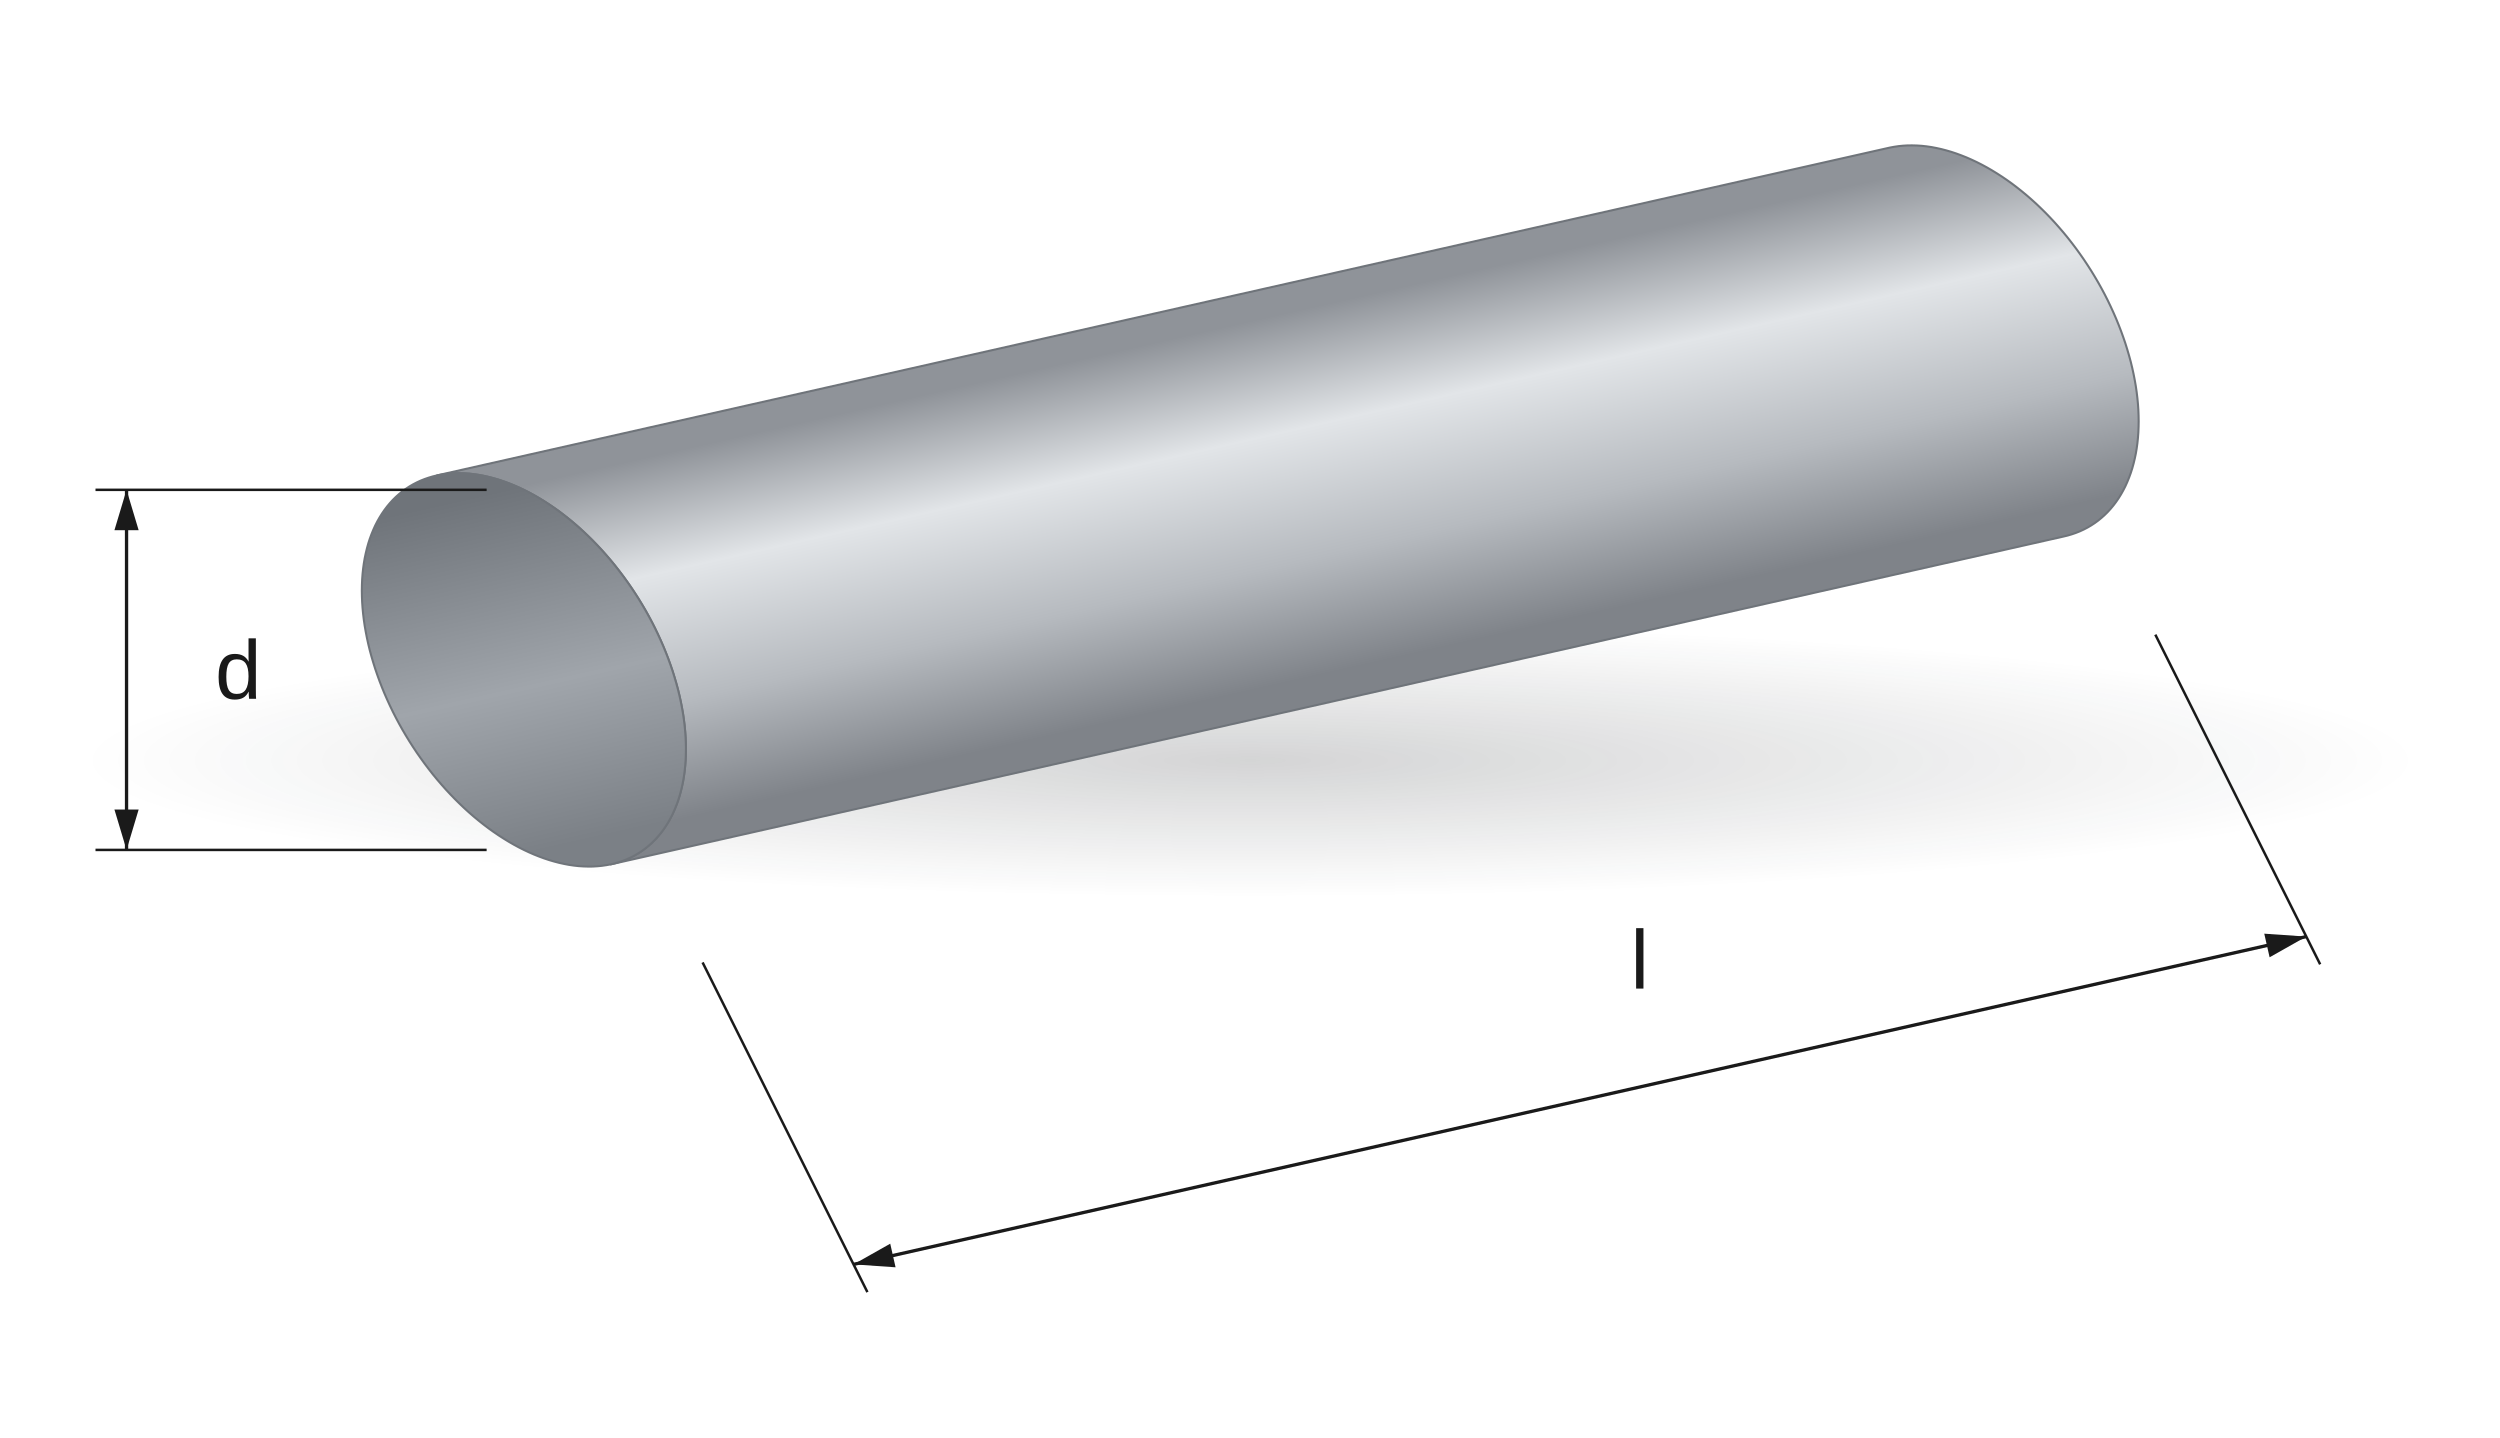
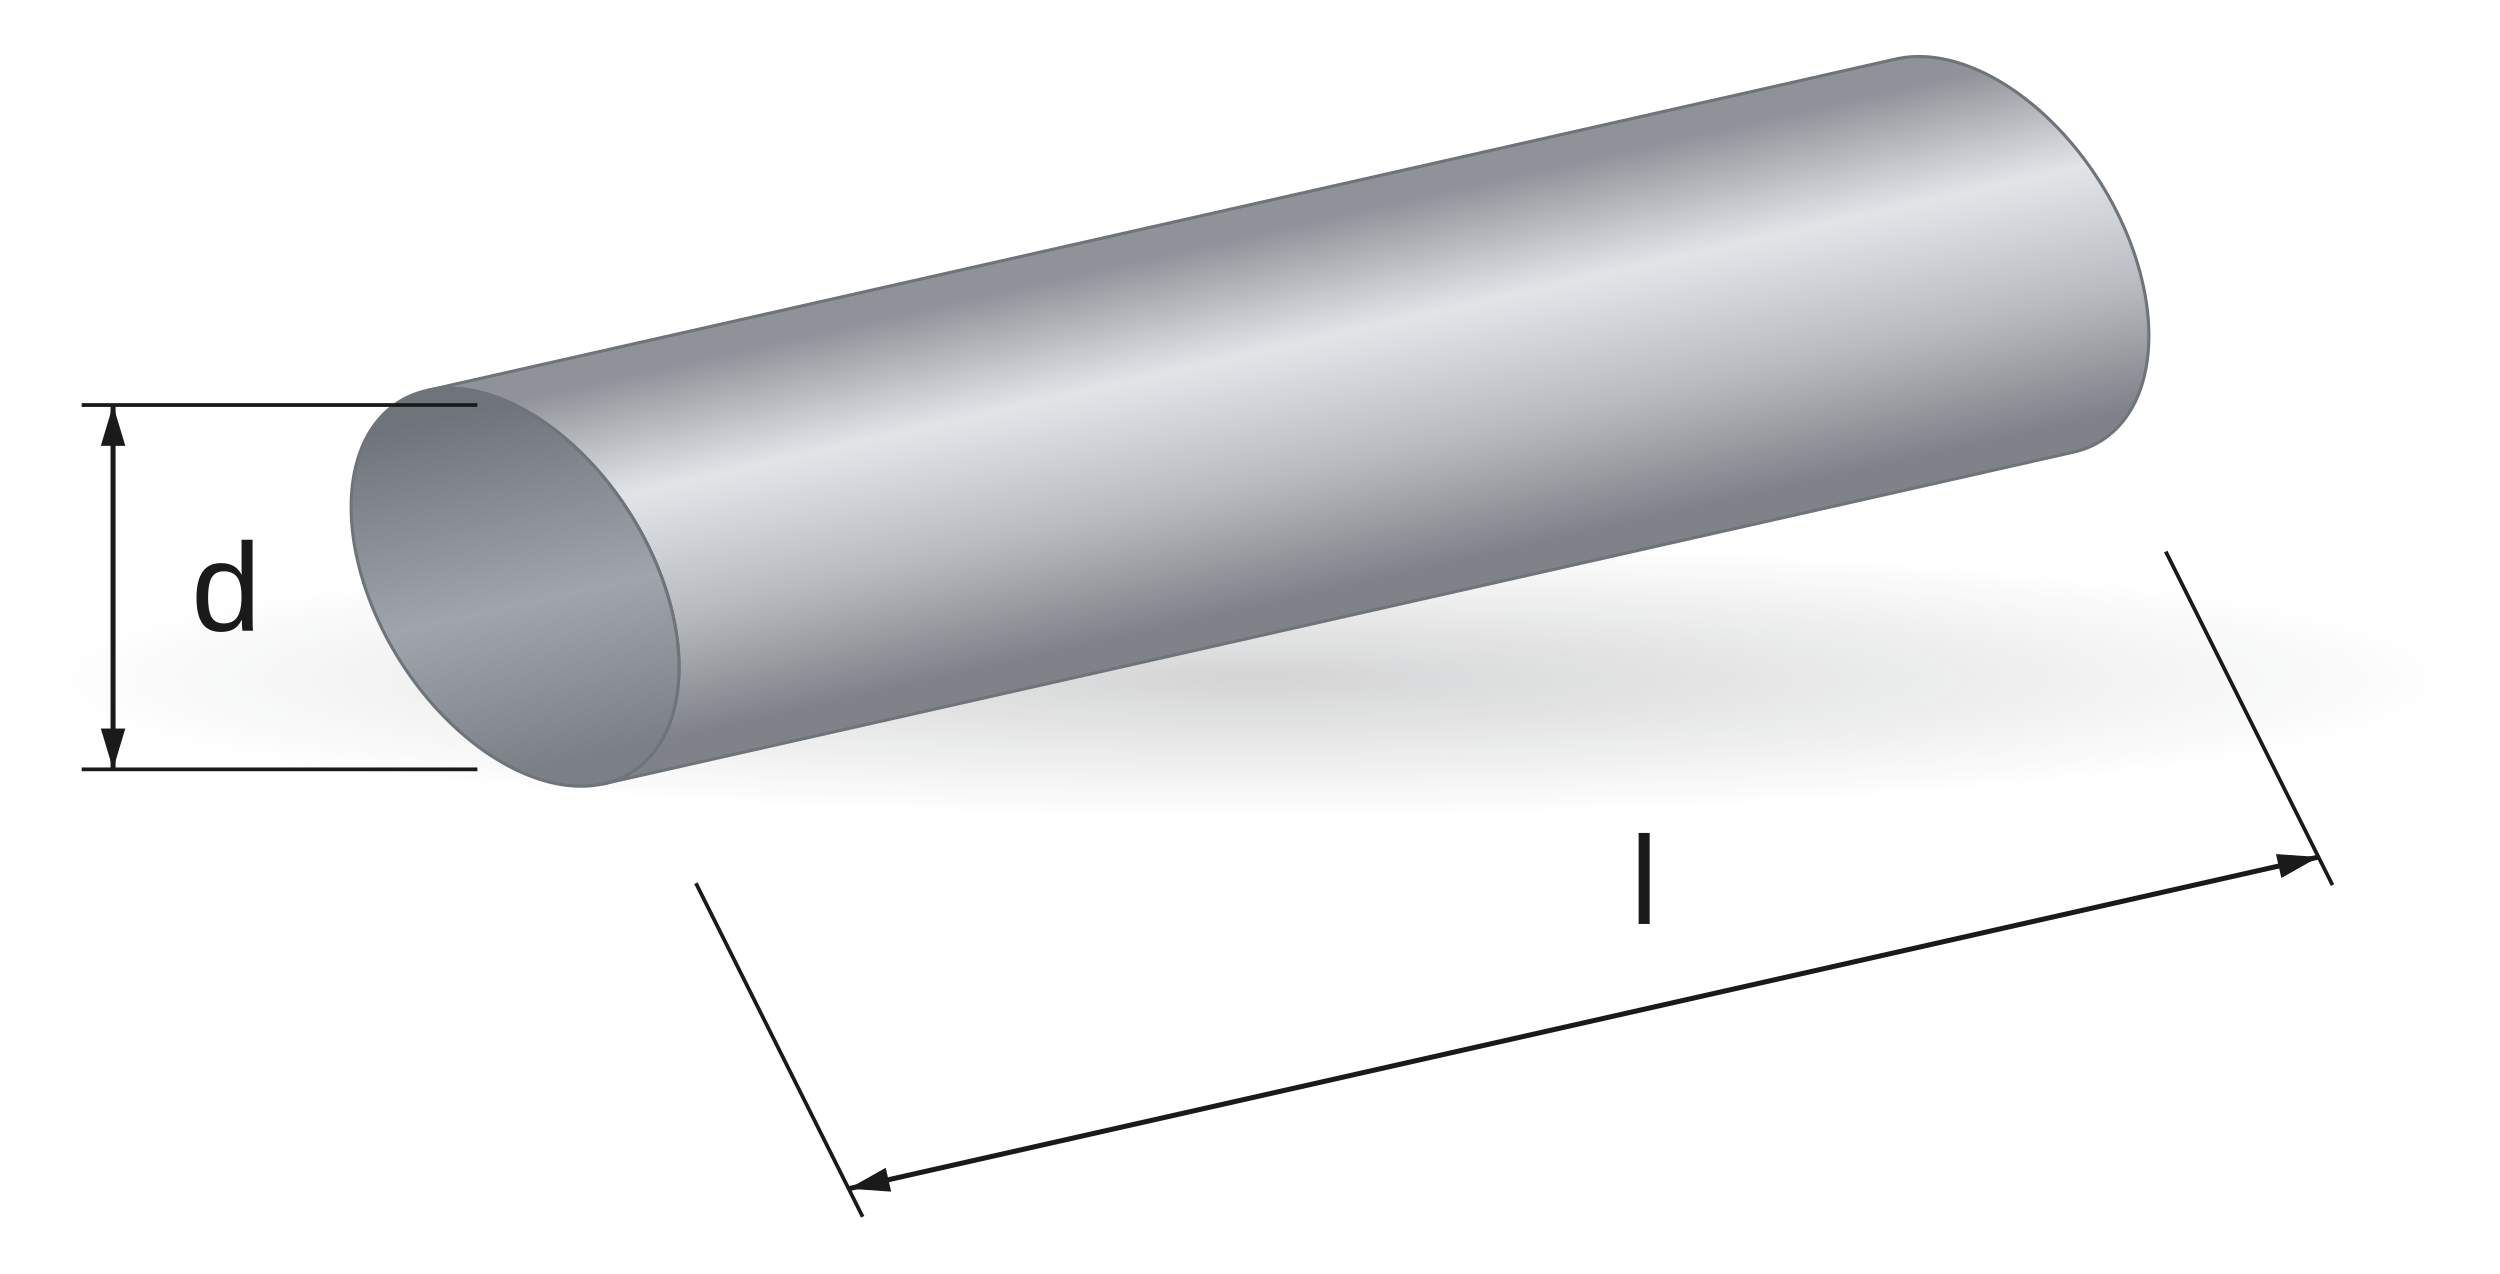
- <svg xmlns="http://www.w3.org/2000/svg" viewBox="0 0 1200 690" role="img" aria-label="Ghid dimensiuni – Bară rotundă">
-   <g transform="translate(251.46 321.54) scale(1.49)">
-     <defs>
-       <radialGradient id="sh">
-         <stop offset="0" stop-color="#101418" stop-opacity="0.18" />
-         <stop offset="1" stop-color="#101418" stop-opacity="0" />
-       </radialGradient>
-     </defs>
-     <ellipse cx="234" cy="29.2" rx="380" ry="44" fill="url(#sh)" />
-     <defs>
-       <linearGradient id="c1" gradientUnits="userSpaceOnUse" x1="-12.77" y1="-56.58" x2="12.77" y2="56.58">
-         <stop offset="0" stop-color="#8f9399" />
-         <stop offset="0.32" stop-color="#e2e5e8" />
-         <stop offset="0.68" stop-color="#b6babf" />
-         <stop offset="1" stop-color="#7f8389" />
-       </linearGradient>
-     </defs>
-     <path d="M27.97,62.65L29.34,62.32L30.68,61.92L31.99,61.47L33.27,60.96L34.52,60.38L35.73,59.75L36.91,59.06L38.05,58.31L39.16,57.5L40.22,56.63L41.25,55.71L42.23,54.74L43.17,53.71L44.07,52.63L44.93,51.49L45.74,50.31L46.51,49.07L47.23,47.79L47.91,46.46L48.53,45.08L49.11,43.66L49.65,42.19L50.13,40.69L50.56,39.14L50.94,37.56L51.28,35.94L51.56,34.28L51.79,32.59L51.97,30.87L52.1,29.11L52.17,27.33L52.2,25.52L52.17,23.69L52.1,21.83L51.97,19.95L51.79,18.05L51.56,16.13L51.28,14.2L50.94,12.25L50.56,10.29L50.13,8.33L49.65,6.35L49.11,4.36L48.53,2.38L47.91,0.39L47.23,-1.6L46.51,-3.59L45.74,-5.58L44.93,-7.56L44.07,-9.53L43.17,-11.49L42.23,-13.45L41.25,-15.38L40.22,-17.31L39.16,-19.21L38.05,-21.1L36.91,-22.97L35.73,-24.81L34.52,-26.63L33.27,-28.42L31.99,-30.19L30.68,-31.92L29.34,-33.63L27.97,-35.3L26.57,-36.93L25.15,-38.53L23.7,-40.09L22.23,-41.61L20.73,-43.09L19.22,-44.53L17.68,-45.93L16.13,-47.28L14.56,-48.58L12.98,-49.83L11.39,-51.04L9.78,-52.19L8.17,-53.29L6.54,-54.34L4.91,-55.34L3.28,-56.28L1.64,-57.17L0,-58L-1.64,-58.77L-3.28,-59.49L-4.91,-60.14L-6.54,-60.74L-8.17,-61.28L-9.78,-61.75L-11.39,-62.17L-12.98,-62.52L-14.56,-62.82L-16.13,-63.05L-17.68,-63.22L-19.22,-63.32L-20.73,-63.36L-22.23,-63.35L-23.7,-63.26L-25.15,-63.12L-26.57,-62.91L-27.97,-62.65L440.03,-168.25L441.43,-168.51L442.85,-168.72L444.3,-168.86L445.77,-168.95L447.27,-168.96L448.78,-168.92L450.32,-168.82L451.87,-168.65L453.44,-168.42L455.02,-168.12L456.61,-167.77L458.22,-167.35L459.83,-166.88L461.46,-166.34L463.09,-165.74L464.72,-165.09L466.36,-164.37L468,-163.6L469.64,-162.77L471.28,-161.88L472.91,-160.94L474.54,-159.94L476.17,-158.89L477.78,-157.79L479.39,-156.64L480.98,-155.43L482.56,-154.18L484.13,-152.88L485.68,-151.53L487.22,-150.13L488.73,-148.69L490.23,-147.21L491.7,-145.69L493.15,-144.13L494.57,-142.53L495.97,-140.9L497.34,-139.23L498.68,-137.52L499.99,-135.79L501.27,-134.02L502.52,-132.23L503.73,-130.41L504.91,-128.57L506.05,-126.7L507.16,-124.81L508.22,-122.91L509.25,-120.98L510.23,-119.05L511.17,-117.09L512.07,-115.13L512.93,-113.16L513.74,-111.18L514.51,-109.19L515.23,-107.2L515.91,-105.21L516.53,-103.22L517.11,-101.24L517.65,-99.25L518.13,-97.27L518.56,-95.31L518.94,-93.35L519.28,-91.4L519.56,-89.47L519.79,-87.55L519.97,-85.65L520.1,-83.77L520.17,-81.91L520.2,-80.08L520.17,-78.27L520.1,-76.49L519.97,-74.73L519.79,-73.01L519.56,-71.32L519.28,-69.66L518.94,-68.04L518.56,-66.46L518.13,-64.91L517.65,-63.41L517.11,-61.94L516.53,-60.52L515.91,-59.14L515.23,-57.81L514.51,-56.53L513.74,-55.29L512.93,-54.11L512.07,-52.97L511.17,-51.89L510.23,-50.86L509.25,-49.89L508.22,-48.97L507.16,-48.1L506.05,-47.29L504.91,-46.54L503.73,-45.85L502.52,-45.22L501.27,-44.64L499.99,-44.13L498.68,-43.68L497.34,-43.28L495.97,-42.95Z" fill="url(#c1)" stroke="#6f747a" stroke-width="0.67" stroke-linejoin="round" />
-     <defs>
-       <linearGradient id="c1f" gradientUnits="userSpaceOnUse" x1="-12.77" y1="-56.58" x2="12.77" y2="56.58">
-         <stop offset="0" stop-color="#6f747a" />
-         <stop offset="0.55" stop-color="#a0a5ab" />
-         <stop offset="1" stop-color="#7b8086" />
-       </linearGradient>
-     </defs>
-     <path d="M52.2,25.52L52.17,23.69L52.1,21.83L51.97,19.95L51.79,18.05L51.56,16.13L51.28,14.2L50.94,12.25L50.56,10.29L50.13,8.33L49.65,6.35L49.11,4.36L48.53,2.38L47.91,0.39L47.23,-1.6L46.51,-3.59L45.74,-5.58L44.93,-7.56L44.07,-9.53L43.17,-11.49L42.23,-13.45L41.25,-15.38L40.22,-17.31L39.16,-19.21L38.05,-21.1L36.91,-22.97L35.73,-24.81L34.52,-26.63L33.27,-28.42L31.99,-30.19L30.68,-31.92L29.34,-33.63L27.97,-35.3L26.57,-36.93L25.15,-38.53L23.7,-40.09L22.23,-41.61L20.73,-43.09L19.22,-44.53L17.68,-45.93L16.13,-47.28L14.56,-48.58L12.98,-49.83L11.39,-51.04L9.78,-52.19L8.17,-53.29L6.54,-54.34L4.91,-55.34L3.28,-56.28L1.64,-57.17L0,-58L-1.64,-58.77L-3.28,-59.49L-4.91,-60.14L-6.54,-60.74L-8.17,-61.28L-9.78,-61.75L-11.39,-62.17L-12.98,-62.52L-14.56,-62.82L-16.13,-63.05L-17.68,-63.22L-19.22,-63.32L-20.73,-63.36L-22.23,-63.35L-23.7,-63.26L-25.15,-63.12L-26.57,-62.91L-27.97,-62.65L-29.34,-62.32L-30.68,-61.92L-31.99,-61.47L-33.27,-60.96L-34.52,-60.38L-35.73,-59.75L-36.91,-59.06L-38.05,-58.31L-39.16,-57.5L-40.22,-56.63L-41.25,-55.71L-42.23,-54.74L-43.17,-53.71L-44.07,-52.63L-44.93,-51.49L-45.74,-50.31L-46.51,-49.07L-47.23,-47.79L-47.91,-46.46L-48.53,-45.08L-49.11,-43.66L-49.65,-42.19L-50.13,-40.69L-50.56,-39.14L-50.94,-37.56L-51.28,-35.94L-51.56,-34.28L-51.79,-32.59L-51.97,-30.87L-52.1,-29.11L-52.17,-27.33L-52.2,-25.52L-52.17,-23.69L-52.1,-21.83L-51.97,-19.95L-51.79,-18.05L-51.56,-16.13L-51.28,-14.2L-50.94,-12.25L-50.56,-10.29L-50.13,-8.33L-49.65,-6.35L-49.11,-4.36L-48.53,-2.38L-47.91,-0.39L-47.23,1.6L-46.51,3.59L-45.74,5.58L-44.93,7.56L-44.07,9.53L-43.17,11.49L-42.23,13.45L-41.25,15.38L-40.22,17.31L-39.16,19.21L-38.05,21.1L-36.91,22.97L-35.73,24.81L-34.52,26.63L-33.27,28.42L-31.99,30.19L-30.68,31.92L-29.34,33.63L-27.97,35.3L-26.57,36.93L-25.15,38.53L-23.7,40.09L-22.23,41.61L-20.73,43.09L-19.22,44.53L-17.68,45.93L-16.13,47.28L-14.56,48.58L-12.98,49.83L-11.39,51.04L-9.78,52.19L-8.17,53.29L-6.54,54.34L-4.91,55.34L-3.28,56.28L-1.64,57.17L0,58L1.64,58.77L3.28,59.49L4.91,60.14L6.54,60.74L8.17,61.28L9.78,61.75L11.39,62.17L12.98,62.52L14.56,62.82L16.13,63.05L17.68,63.22L19.22,63.32L20.73,63.36L22.23,63.35L23.7,63.26L25.15,63.12L26.57,62.91L27.97,62.65L29.34,62.32L30.68,61.92L31.99,61.47L33.27,60.96L34.52,60.38L35.73,59.75L36.91,59.06L38.05,58.31L39.16,57.5L40.22,56.63L41.25,55.71L42.23,54.74L43.17,53.71L44.07,52.63L44.93,51.49L45.74,50.31L46.51,49.07L47.23,47.79L47.91,46.46L48.53,45.08L49.11,43.66L49.65,42.19L50.13,40.69L50.56,39.14L50.94,37.56L51.28,35.94L51.56,34.28L51.79,32.59L51.97,30.87L52.1,29.11L52.17,27.33Z" fill-rule="evenodd" fill="url(#c1f)" stroke="#6f747a" stroke-width="0.67" />
-     <line x1="-12" y1="-58" x2="-138" y2="-58" stroke="#1a1a1a" stroke-width="0.81" />
-     <line x1="-12" y1="58" x2="-138" y2="58" stroke="#1a1a1a" stroke-width="0.81" />
-     <line x1="-128" y1="-58" x2="-128" y2="58" stroke="#1a1a1a" stroke-width="1.07" />
-     <polygon points="-128,-58 -124.1,-45 -131.9,-45" fill="#1a1a1a" />
-     <polygon points="-128,58 -131.9,45 -124.1,45" fill="#1a1a1a" />
-     <text x="-92" y="0" font-family="Arial, Helvetica, sans-serif" font-size="26.86" fill="#1a1a1a" text-anchor="middle" dominant-baseline="central">d</text>
-     <line x1="57.57" y1="94.25" x2="110.67" y2="200.46" stroke="#1a1a1a" stroke-width="0.81" />
-     <line x1="525.57" y1="-11.35" x2="578.67" y2="94.86" stroke="#1a1a1a" stroke-width="0.81" />
-     <line x1="106.2" y1="191.52" x2="574.2" y2="85.92" stroke="#1a1a1a" stroke-width="1.07" />
-     <polygon points="106.2,191.52 118.02,184.85 119.74,192.46" fill="#1a1a1a" />
-     <polygon points="574.2,85.92 562.38,92.59 560.66,84.98" fill="#1a1a1a" />
-     <text x="359.48" y="93.36" font-family="Arial, Helvetica, sans-serif" font-size="26.86" fill="#1a1a1a" text-anchor="middle" dominant-baseline="central">l</text>
-   </g>
+ <svg xmlns="http://www.w3.org/2000/svg" viewBox="-164 -186.96 796 405.43" role="img" aria-label="Ghid dimensiuni – Bară rotundă">
+   <defs>
+     <radialGradient id="sh">
+       <stop offset="0" stop-color="#101418" stop-opacity="0.18" />
+       <stop offset="1" stop-color="#101418" stop-opacity="0" />
+     </radialGradient>
+   </defs>
+   <ellipse cx="234" cy="29.2" rx="380" ry="44" fill="url(#sh)" />
+   <defs>
+     <linearGradient id="c1" gradientUnits="userSpaceOnUse" x1="-12.77" y1="-56.58" x2="12.77" y2="56.58">
+       <stop offset="0" stop-color="#8f9399" />
+       <stop offset="0.32" stop-color="#e2e5e8" />
+       <stop offset="0.68" stop-color="#b6babf" />
+       <stop offset="1" stop-color="#7f8389" />
+     </linearGradient>
+   </defs>
+   <path d="M27.97,62.65L29.34,62.32L30.68,61.92L31.99,61.47L33.27,60.96L34.52,60.38L35.73,59.75L36.91,59.06L38.05,58.31L39.16,57.5L40.22,56.63L41.25,55.71L42.23,54.74L43.17,53.71L44.07,52.63L44.93,51.49L45.74,50.31L46.51,49.07L47.23,47.79L47.91,46.46L48.53,45.08L49.11,43.66L49.65,42.19L50.13,40.69L50.56,39.14L50.94,37.56L51.28,35.94L51.56,34.28L51.79,32.59L51.97,30.87L52.1,29.11L52.17,27.33L52.2,25.52L52.17,23.69L52.1,21.83L51.97,19.95L51.79,18.05L51.56,16.13L51.28,14.2L50.94,12.25L50.56,10.29L50.13,8.33L49.65,6.35L49.11,4.36L48.53,2.38L47.91,0.39L47.23,-1.6L46.51,-3.59L45.74,-5.58L44.93,-7.56L44.07,-9.53L43.17,-11.49L42.23,-13.45L41.25,-15.38L40.22,-17.31L39.16,-19.21L38.05,-21.1L36.91,-22.97L35.73,-24.81L34.52,-26.63L33.27,-28.42L31.99,-30.19L30.68,-31.92L29.34,-33.63L27.97,-35.3L26.57,-36.93L25.15,-38.53L23.7,-40.09L22.23,-41.61L20.73,-43.09L19.22,-44.53L17.68,-45.93L16.13,-47.28L14.56,-48.58L12.98,-49.83L11.39,-51.04L9.78,-52.19L8.17,-53.29L6.54,-54.34L4.91,-55.34L3.28,-56.28L1.64,-57.17L0,-58L-1.64,-58.77L-3.28,-59.49L-4.91,-60.14L-6.54,-60.74L-8.17,-61.28L-9.78,-61.75L-11.39,-62.17L-12.98,-62.52L-14.56,-62.82L-16.13,-63.05L-17.68,-63.22L-19.22,-63.32L-20.73,-63.36L-22.23,-63.35L-23.7,-63.26L-25.15,-63.12L-26.57,-62.91L-27.97,-62.65L440.03,-168.25L441.43,-168.51L442.85,-168.72L444.3,-168.86L445.77,-168.95L447.27,-168.96L448.78,-168.92L450.32,-168.82L451.87,-168.65L453.44,-168.42L455.02,-168.12L456.61,-167.77L458.22,-167.35L459.83,-166.88L461.46,-166.34L463.09,-165.74L464.72,-165.09L466.36,-164.37L468,-163.6L469.64,-162.77L471.28,-161.88L472.91,-160.94L474.54,-159.94L476.17,-158.89L477.78,-157.79L479.39,-156.64L480.98,-155.43L482.56,-154.18L484.13,-152.88L485.68,-151.53L487.22,-150.13L488.73,-148.69L490.23,-147.21L491.7,-145.69L493.15,-144.13L494.57,-142.53L495.97,-140.9L497.34,-139.23L498.68,-137.52L499.99,-135.79L501.27,-134.02L502.52,-132.23L503.73,-130.41L504.91,-128.57L506.05,-126.7L507.16,-124.81L508.22,-122.91L509.25,-120.98L510.23,-119.05L511.17,-117.09L512.07,-115.13L512.93,-113.16L513.74,-111.18L514.51,-109.19L515.23,-107.2L515.91,-105.21L516.53,-103.22L517.11,-101.24L517.65,-99.25L518.13,-97.27L518.56,-95.31L518.94,-93.35L519.28,-91.4L519.56,-89.47L519.79,-87.55L519.97,-85.65L520.1,-83.77L520.17,-81.91L520.2,-80.08L520.17,-78.27L520.1,-76.49L519.97,-74.73L519.79,-73.01L519.56,-71.32L519.28,-69.66L518.94,-68.04L518.56,-66.46L518.13,-64.91L517.65,-63.41L517.11,-61.94L516.53,-60.52L515.91,-59.14L515.23,-57.81L514.51,-56.53L513.74,-55.29L512.93,-54.11L512.07,-52.97L511.17,-51.89L510.23,-50.86L509.25,-49.89L508.22,-48.97L507.16,-48.1L506.05,-47.29L504.91,-46.54L503.73,-45.85L502.52,-45.22L501.27,-44.64L499.99,-44.13L498.68,-43.68L497.34,-43.28L495.97,-42.95Z" fill="url(#c1)" stroke="#6f747a" stroke-width="1" stroke-linejoin="round" />
+   <defs>
+     <linearGradient id="c1f" gradientUnits="userSpaceOnUse" x1="-12.77" y1="-56.58" x2="12.77" y2="56.58">
+       <stop offset="0" stop-color="#6f747a" />
+       <stop offset="0.55" stop-color="#a0a5ab" />
+       <stop offset="1" stop-color="#7b8086" />
+     </linearGradient>
+   </defs>
+   <path d="M52.2,25.52L52.17,23.69L52.1,21.83L51.97,19.95L51.79,18.05L51.56,16.13L51.28,14.2L50.94,12.25L50.56,10.29L50.13,8.33L49.65,6.35L49.11,4.36L48.53,2.38L47.91,0.39L47.23,-1.6L46.51,-3.59L45.74,-5.58L44.93,-7.56L44.07,-9.53L43.17,-11.49L42.23,-13.45L41.25,-15.38L40.22,-17.31L39.16,-19.21L38.05,-21.1L36.91,-22.97L35.73,-24.81L34.52,-26.63L33.27,-28.42L31.99,-30.19L30.68,-31.92L29.34,-33.63L27.97,-35.3L26.57,-36.93L25.15,-38.53L23.7,-40.09L22.23,-41.61L20.73,-43.09L19.22,-44.53L17.68,-45.93L16.13,-47.28L14.56,-48.58L12.98,-49.83L11.39,-51.04L9.78,-52.19L8.17,-53.29L6.54,-54.34L4.91,-55.34L3.28,-56.28L1.64,-57.17L0,-58L-1.64,-58.77L-3.28,-59.49L-4.91,-60.14L-6.54,-60.74L-8.17,-61.28L-9.78,-61.75L-11.39,-62.17L-12.98,-62.52L-14.56,-62.82L-16.13,-63.05L-17.68,-63.22L-19.22,-63.32L-20.73,-63.36L-22.23,-63.35L-23.7,-63.26L-25.15,-63.12L-26.57,-62.91L-27.97,-62.65L-29.34,-62.32L-30.68,-61.92L-31.99,-61.47L-33.27,-60.96L-34.52,-60.38L-35.73,-59.75L-36.91,-59.06L-38.05,-58.31L-39.16,-57.5L-40.22,-56.63L-41.25,-55.71L-42.23,-54.74L-43.17,-53.71L-44.07,-52.63L-44.93,-51.49L-45.74,-50.31L-46.51,-49.07L-47.23,-47.79L-47.91,-46.46L-48.53,-45.08L-49.11,-43.66L-49.65,-42.19L-50.13,-40.69L-50.56,-39.14L-50.94,-37.56L-51.28,-35.94L-51.56,-34.28L-51.79,-32.59L-51.97,-30.87L-52.1,-29.11L-52.17,-27.33L-52.2,-25.52L-52.17,-23.69L-52.1,-21.83L-51.97,-19.95L-51.79,-18.05L-51.56,-16.13L-51.28,-14.2L-50.94,-12.25L-50.56,-10.29L-50.13,-8.33L-49.65,-6.35L-49.11,-4.36L-48.53,-2.38L-47.91,-0.39L-47.23,1.6L-46.51,3.59L-45.74,5.58L-44.93,7.56L-44.07,9.53L-43.17,11.49L-42.23,13.45L-41.25,15.38L-40.22,17.31L-39.16,19.21L-38.05,21.1L-36.91,22.97L-35.73,24.81L-34.52,26.63L-33.27,28.42L-31.99,30.19L-30.68,31.92L-29.34,33.63L-27.97,35.3L-26.57,36.93L-25.15,38.53L-23.7,40.09L-22.23,41.61L-20.73,43.09L-19.22,44.53L-17.68,45.93L-16.13,47.28L-14.56,48.58L-12.98,49.83L-11.39,51.04L-9.78,52.19L-8.17,53.29L-6.54,54.34L-4.91,55.34L-3.28,56.28L-1.64,57.17L0,58L1.64,58.77L3.28,59.49L4.91,60.14L6.54,60.74L8.17,61.28L9.78,61.75L11.39,62.17L12.98,62.52L14.56,62.82L16.13,63.05L17.68,63.22L19.22,63.32L20.73,63.36L22.23,63.35L23.7,63.26L25.15,63.12L26.57,62.91L27.97,62.65L29.34,62.32L30.68,61.92L31.99,61.47L33.27,60.96L34.52,60.38L35.73,59.75L36.91,59.06L38.05,58.31L39.16,57.5L40.22,56.63L41.25,55.71L42.23,54.74L43.17,53.71L44.07,52.63L44.93,51.49L45.74,50.31L46.51,49.07L47.23,47.79L47.91,46.46L48.53,45.08L49.11,43.66L49.65,42.19L50.13,40.69L50.56,39.14L50.94,37.56L51.28,35.94L51.56,34.28L51.79,32.59L51.97,30.87L52.1,29.11L52.17,27.33Z" fill-rule="evenodd" fill="url(#c1f)" stroke="#6f747a" stroke-width="1" />
+   <line x1="-12" y1="-58" x2="-138" y2="-58" stroke="#1a1a1a" stroke-width="1.2" />
+   <line x1="-12" y1="58" x2="-138" y2="58" stroke="#1a1a1a" stroke-width="1.2" />
+   <line x1="-128" y1="-58" x2="-128" y2="58" stroke="#1a1a1a" stroke-width="1.6" />
+   <polygon points="-128,-58 -124.1,-45 -131.9,-45" fill="#1a1a1a" />
+   <polygon points="-128,58 -131.9,45 -124.1,45" fill="#1a1a1a" />
+   <text x="-92" y="0" font-family="Arial, Helvetica, sans-serif" font-size="40" fill="#1a1a1a" text-anchor="middle" dominant-baseline="central">d</text>
+   <line x1="57.57" y1="94.25" x2="110.67" y2="200.46" stroke="#1a1a1a" stroke-width="1.2" />
+   <line x1="525.57" y1="-11.35" x2="578.67" y2="94.86" stroke="#1a1a1a" stroke-width="1.2" />
+   <line x1="106.2" y1="191.52" x2="574.2" y2="85.92" stroke="#1a1a1a" stroke-width="1.6" />
+   <polygon points="106.2,191.52 118.02,184.85 119.74,192.46" fill="#1a1a1a" />
+   <polygon points="574.2,85.92 562.38,92.59 560.66,84.98" fill="#1a1a1a" />
+   <text x="359.48" y="93.36" font-family="Arial, Helvetica, sans-serif" font-size="40" fill="#1a1a1a" text-anchor="middle" dominant-baseline="central">l</text>
</svg>
